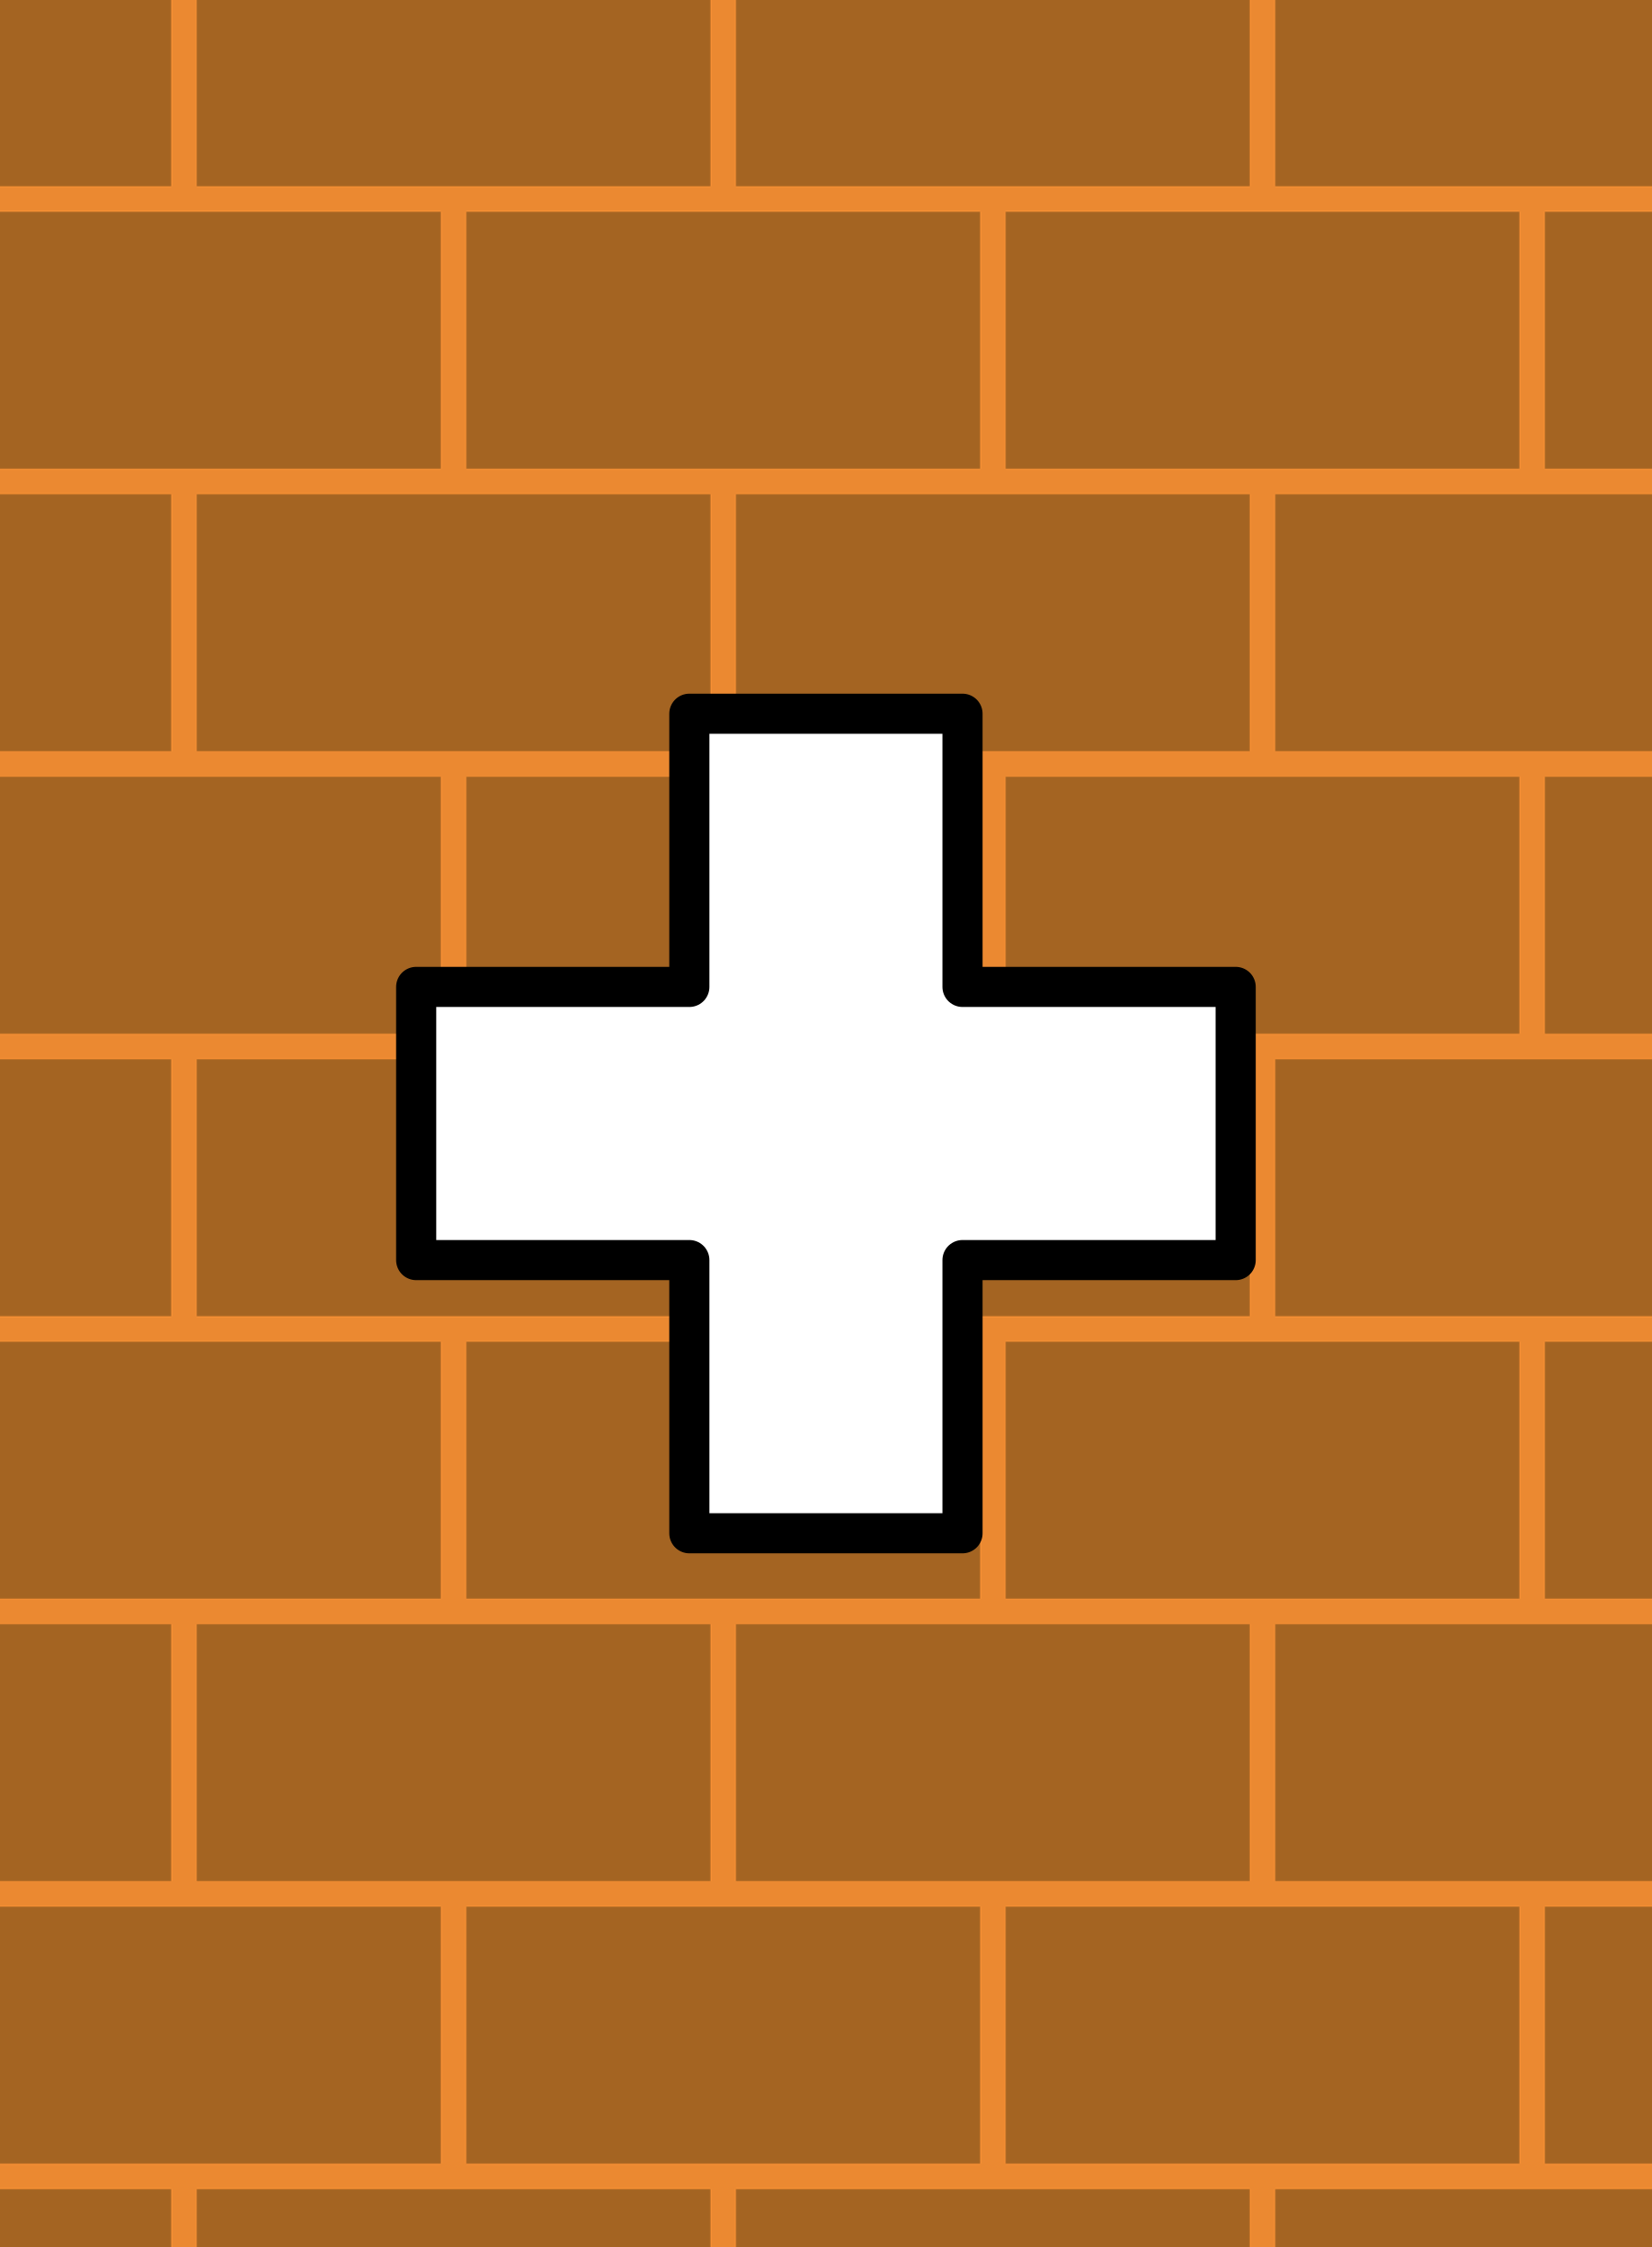
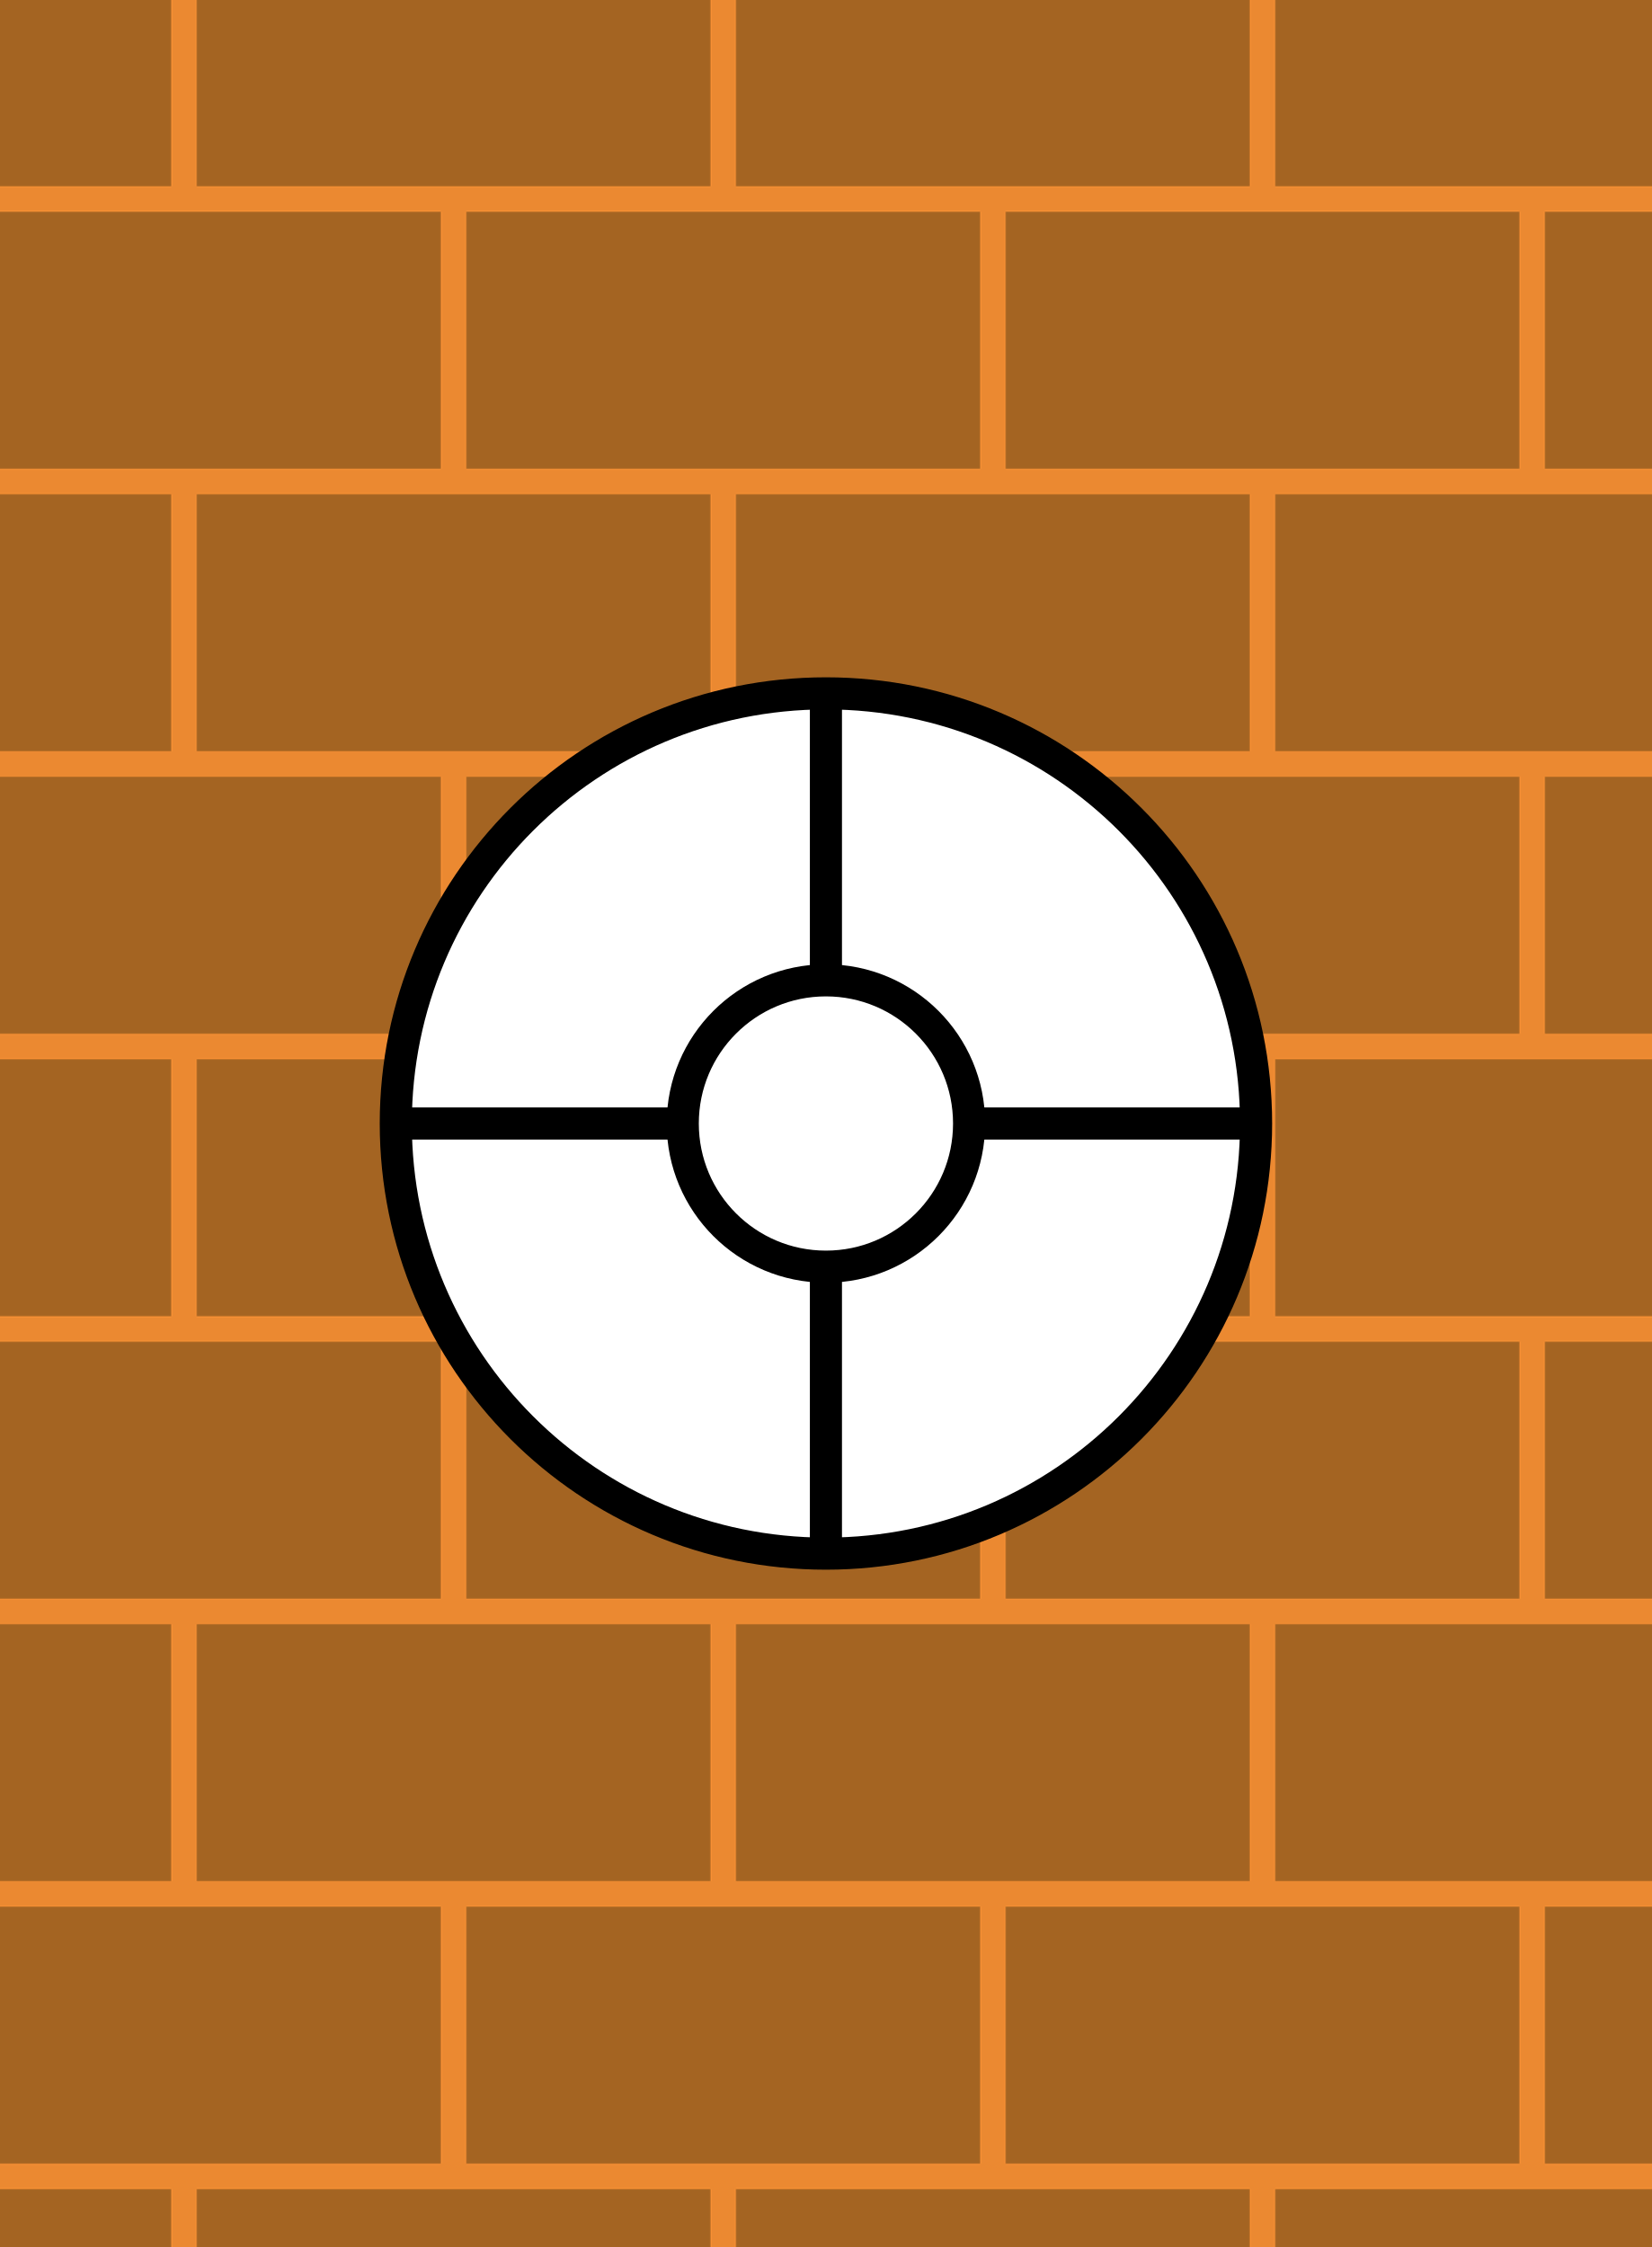
- <svg xmlns="http://www.w3.org/2000/svg" width="816px" height="1110px" viewBox="-2.5 -7.5 25 35" version="1.1">
+ <svg xmlns="http://www.w3.org/2000/svg" width="408px" height="555px" viewBox="-2.5 -7.5 25 35" version="1.1">
  <defs>
    <pattern id="pattern" x="0" y="0" width="42" height="44" patternUnits="userSpaceOnUse" patternTransform="scale(0.2 0.2)">
      <g id="Page-1" fill="none" fill-rule="evenodd">
        <g id="brick-wall" fill="#eb8931">
          <path d="M0 0h42v44H0V0zm1 1h40v20H1V1zM0 23h20v20H0V23zm22 0h20v20H22V23z" />
        </g>
      </g>
    </pattern>
  </defs>
  <rect x="-3.5" y="-8.5" width="27" height="37" stroke="none" style="fill: #a46422" />
  <rect x="-3.5" y="-8.5" width="27" height="37" stroke="none" stroke-width="5px" fill="url(#pattern)" />
  <g transform="translate(-2.5,-2.5)">
    <g transform="scale(1.25,1.25)">
-       <path stroke-linejoin="round" stroke-width="0.5" fill="white" stroke="black" d="M 8.298 8.298 L 8.298 4.894 L 11.702 4.894 L 11.702 8.298 L 15.106 8.298 L 15.106 11.702 L 11.702 11.702 L 11.702 15.106 L 8.298 15.106 L 8.298 11.702 L 4.894 11.702 L 4.894 8.298 Z  " />
+       <g transform="scale(0.8,.8)" stroke-miterlimit="10" stroke-linejoin="round" stroke-width="0.5" fill="white" stroke="black">
+         <circle class="cls-2" cx="12.5" cy="12.5" r="6.7" />
+         <line class="cls-2" x1="12.5" y1="5.8" x2="12.5" y2="19.2" />
+         <line class="cls-2" x1="5.8" y1="12.5" x2="19.2" y2="12.5" />
+         <circle class="cls-2" cx="12.5" cy="12.5" r="2.23" />
+       </g>
    </g>
  </g>
</svg>
